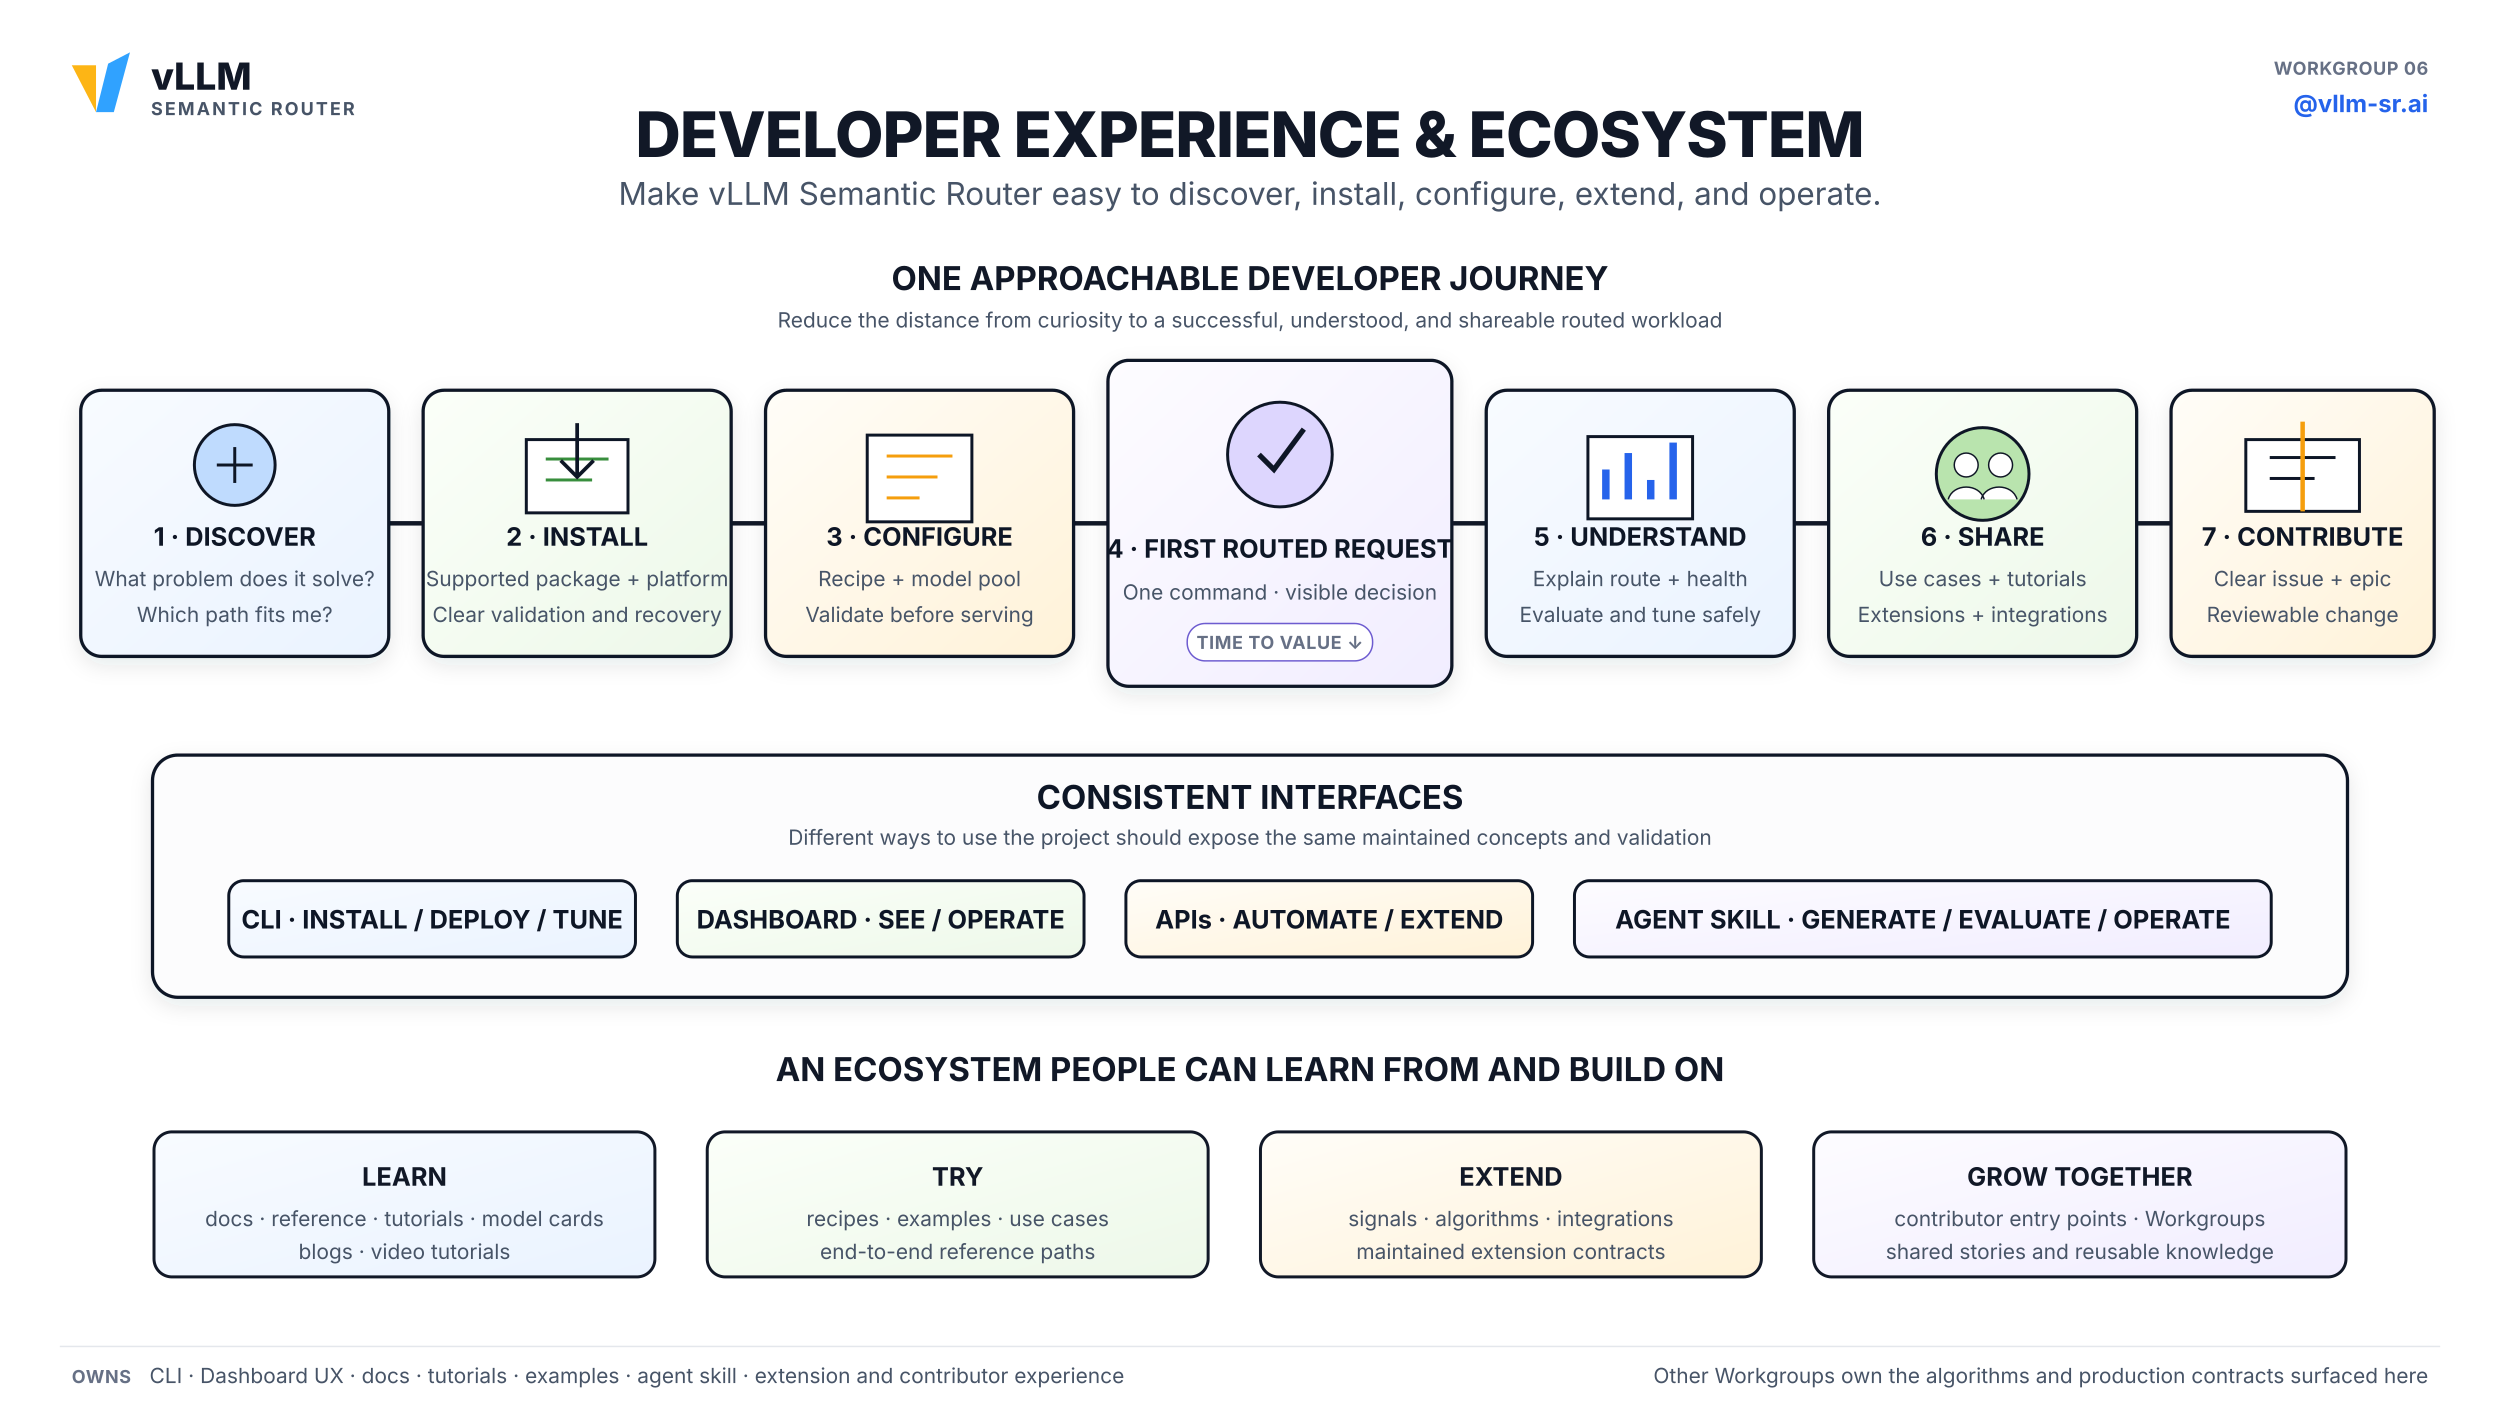
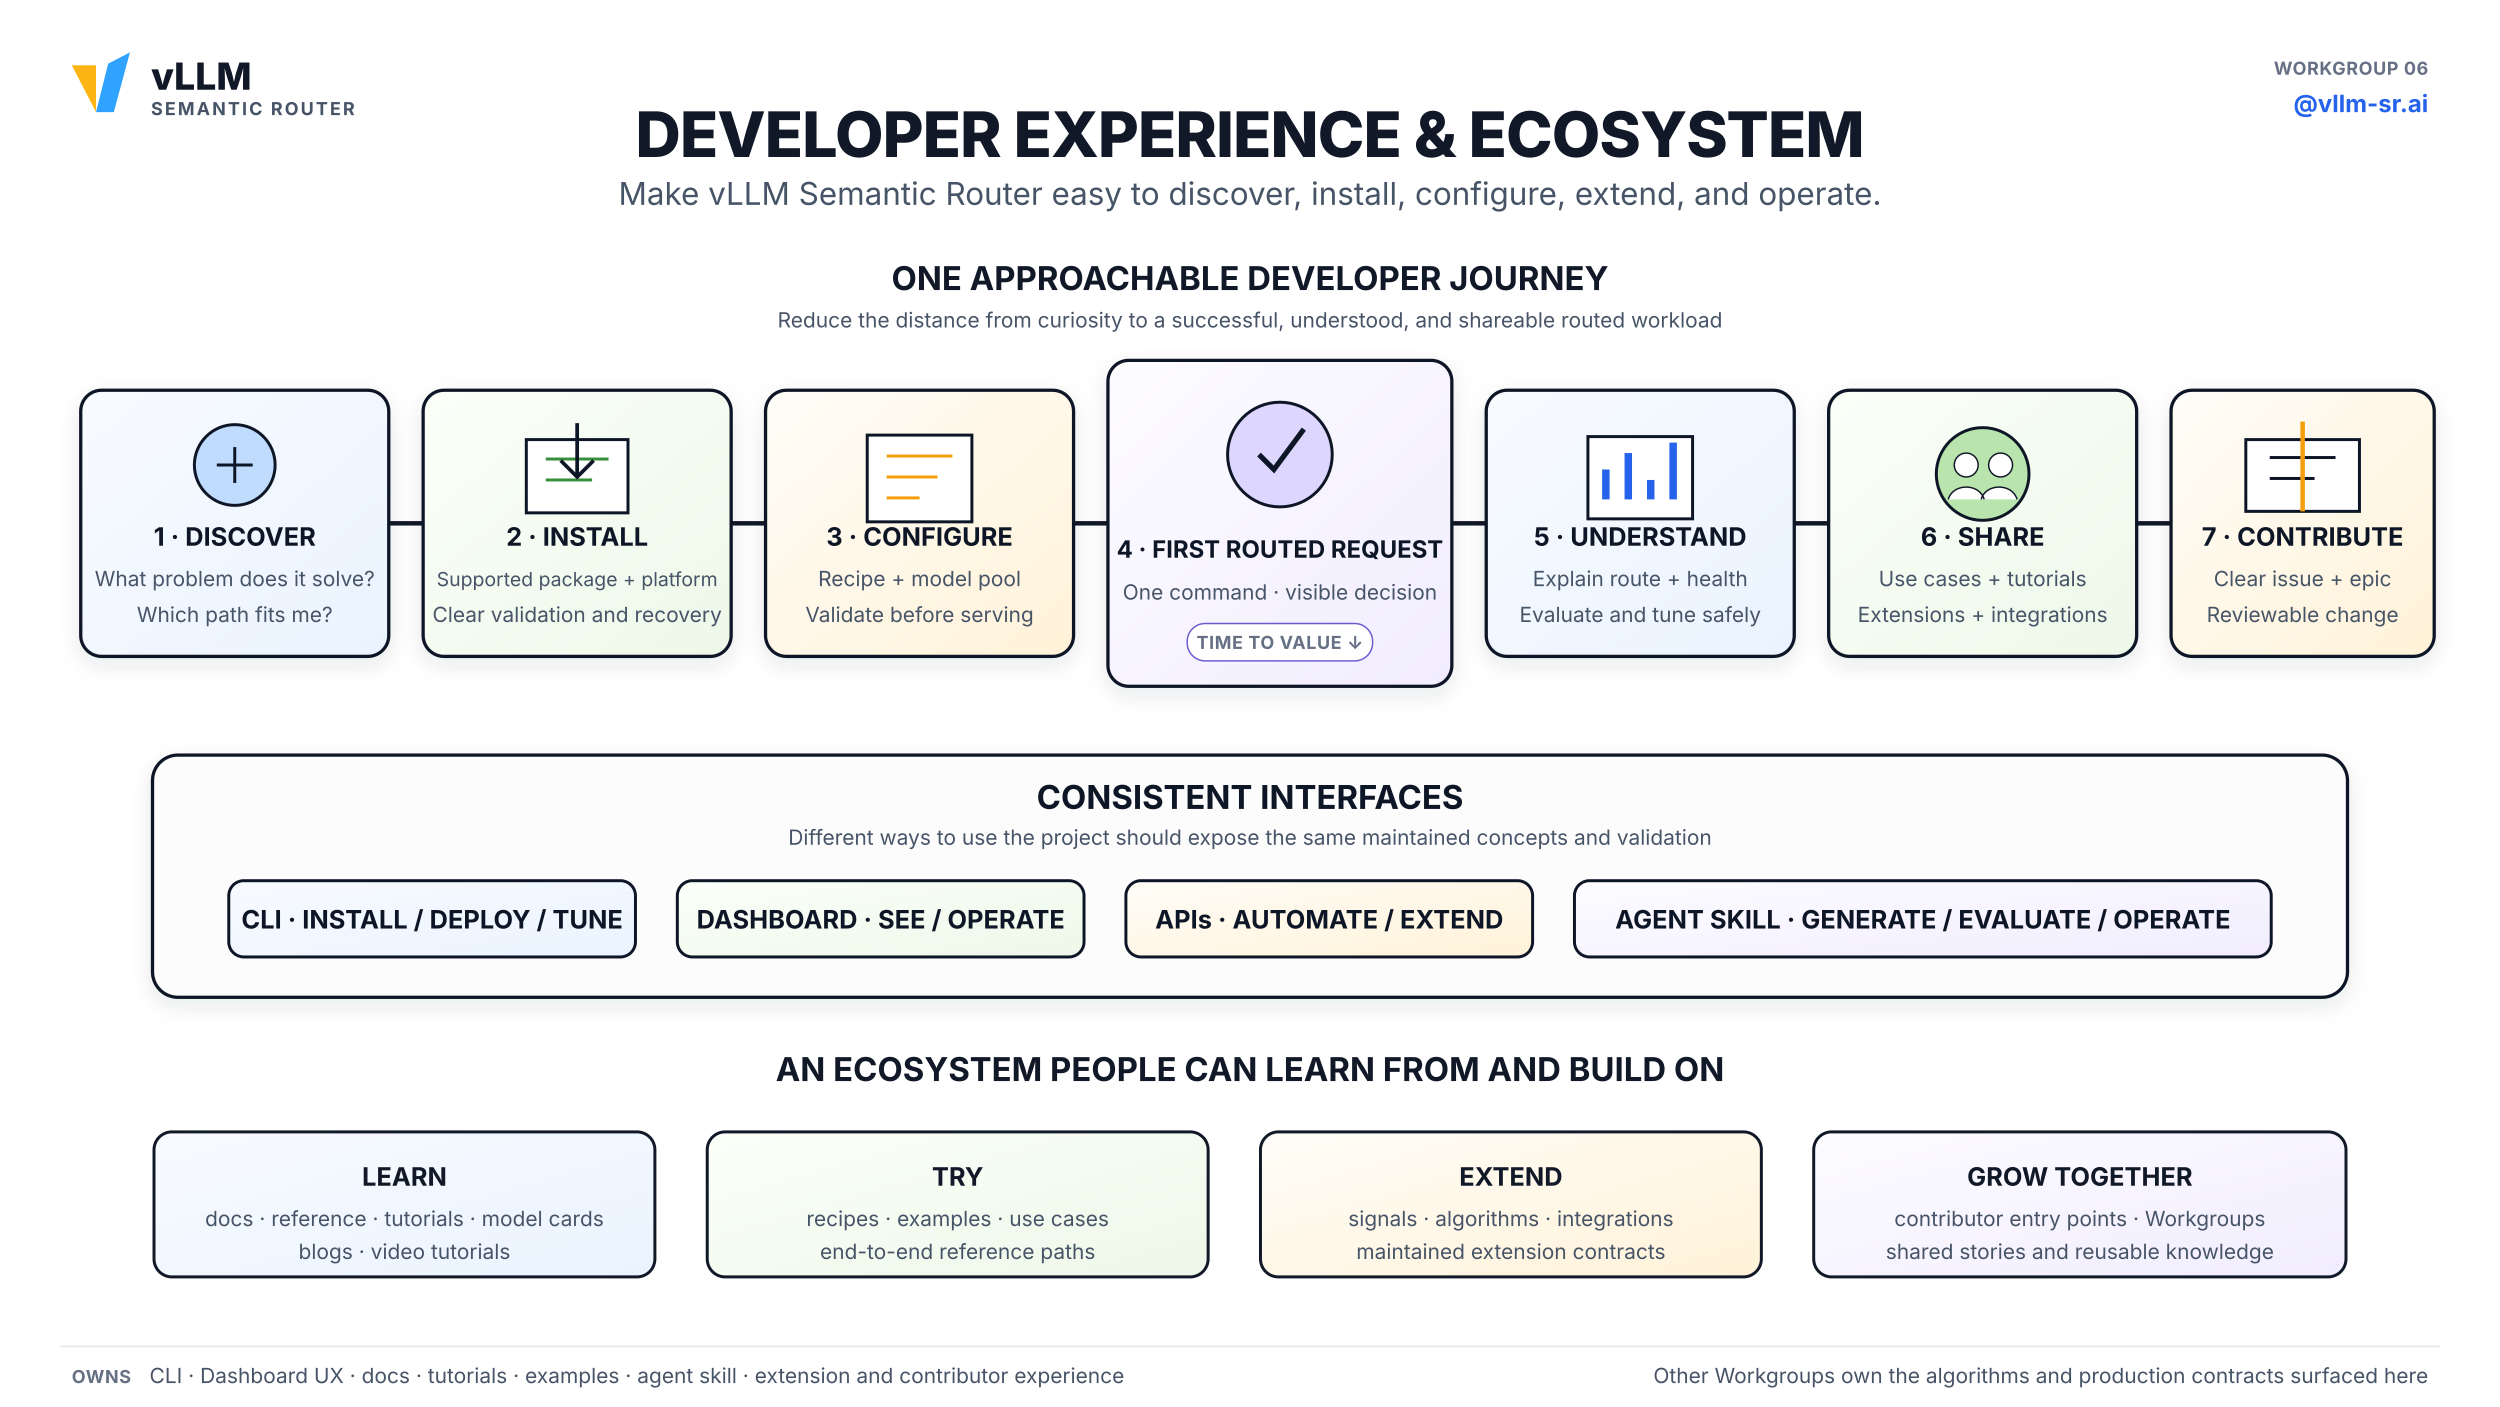
<svg xmlns="http://www.w3.org/2000/svg" width="1672" height="941" viewBox="0 0 1672 941" role="img" aria-labelledby="title desc">
  <defs>
    <linearGradient id="blue" x1="0" y1="0" x2="1" y2="1">
      <stop stop-color="#f8fbff" />
      <stop offset="1" stop-color="#eaf3ff" />
    </linearGradient>
    <linearGradient id="green" x1="0" y1="0" x2="1" y2="1">
      <stop stop-color="#fbfff9" />
      <stop offset="1" stop-color="#edf8e9" />
    </linearGradient>
    <linearGradient id="amber" x1="0" y1="0" x2="1" y2="1">
      <stop stop-color="#fffdf8" />
      <stop offset="1" stop-color="#fff2d8" />
    </linearGradient>
    <linearGradient id="violet" x1="0" y1="0" x2="1" y2="1">
      <stop stop-color="#fdfcff" />
      <stop offset="1" stop-color="#f1edff" />
    </linearGradient>
    <filter id="shadow" x="-20%" y="-20%" width="140%" height="140%">
      <feDropShadow dx="0" dy="5" stdDeviation="7" flood-color="#1d2939" flood-opacity=".10" />
    </filter>
    <marker id="arrow" viewBox="0 0 10 10" refX="9" refY="5" markerWidth="8" markerHeight="8" orient="auto">
      <path d="M0 0l10 5-10 5z" fill="#111827" />
    </marker>
    <style>.s{font-family:Inter,ui-sans-serif,-apple-system,BlinkMacSystemFont,"Segoe UI",Arial,sans-serif}.t{font-size:42px;font-weight:760;fill:#111827;letter-spacing:-.6px}.sub{font-size:21px;fill:#475467}.pt{font-size:22px;font-weight:750;fill:#111827}.st{font-size:17px;font-weight:750;fill:#111827}.b{font-size:16px;fill:#344054}.sm{font-size:14px;fill:#475467}.tiny{font-size:12px;font-weight:650;fill:#667085;letter-spacing:.4px}.card{stroke:#111827;stroke-width:2.2}.line{fill:none;stroke:#111827;stroke-width:2.5;marker-end:url(#arrow)}</style>
  </defs>
  <rect width="1672" height="941" fill="#fff" />
  <g class="s" transform="translate(48 35)">
    <path d="M0 8.65h16.22V40L0 8.65z" fill="#FDB515" />
    <path d="M24.33 7.57L38.93 0 28.12 40H16.22l8.11-32.43z" fill="#30A2FF" />
    <text x="53" y="25" font-size="25" font-weight="780" fill="#111827">vLLM</text>
    <text x="53" y="42" font-size="12" font-weight="720" letter-spacing="1.4" fill="#475467">SEMANTIC ROUTER</text>
  </g>
  <g class="s" text-anchor="end">
    <text x="1624" y="50" class="tiny">WORKGROUP 06</text>
    <text x="1624" y="75" font-size="16" font-weight="650" fill="#2563eb">@vllm-sr.ai</text>
  </g>
  <g class="s" text-anchor="middle">
    <text x="836" y="105" class="t">DEVELOPER EXPERIENCE &amp; ECOSYSTEM</text>
    <text x="836" y="137" class="sub">Make vLLM Semantic Router easy to discover, install, configure, extend, and operate.</text>
  </g>
  <g class="s">
    <text x="836" y="194" text-anchor="middle" class="pt">ONE APPROACHABLE DEVELOPER JOURNEY</text>
    <text x="836" y="219" text-anchor="middle" class="sm">Reduce the distance from curiosity to a successful, understood, and shareable routed workload</text>
    <line x1="143" y1="350" x2="1528" y2="350" stroke="#111827" stroke-width="3" marker-end="url(#arrow)" />
    <g filter="url(#shadow)">
      <rect x="54" y="261" width="206" height="178" rx="14" fill="url(#blue)" class="card" />
      <circle cx="157" cy="311" r="27" fill="#bfdbfe" stroke="#111827" stroke-width="2" />
      <path d="M145 311h24M157 299v24" stroke="#111827" stroke-width="2" />
      <text x="157" y="365" text-anchor="middle" class="st">1 · DISCOVER</text>
      <text x="157" y="392" text-anchor="middle" class="sm">What problem does it solve?</text>
      <text x="157" y="416" text-anchor="middle" class="sm">Which path fits me?</text>
    </g>
    <g filter="url(#shadow)">
      <rect x="283" y="261" width="206" height="178" rx="14" fill="url(#green)" class="card" />
      <path d="M352 294h68v49h-68z" fill="#fff" stroke="#111827" stroke-width="2" />
      <path d="M365 307h42M365 321h31" stroke="#388e3c" stroke-width="2" />
      <path d="M386 283v36M375 308l11 11 11-11" fill="none" stroke="#111827" stroke-width="2.5" />
      <text x="386" y="365" text-anchor="middle" class="st">2 · INSTALL</text>
-       <text x="386" y="392" text-anchor="middle" class="sm">Supported package + platform</text>
+       <text x="386" y="392" text-anchor="middle" font-size="13" fill="#475467">Supported package + platform</text>
      <text x="386" y="416" text-anchor="middle" class="sm">Clear validation and recovery</text>
    </g>
    <g filter="url(#shadow)">
      <rect x="512" y="261" width="206" height="178" rx="14" fill="url(#amber)" class="card" />
      <path d="M580 291h70v58h-70z" fill="#fff" stroke="#111827" stroke-width="2" />
      <path d="M593 305h44M593 319h34M593 333h22" stroke="#f59e0b" stroke-width="2" />
      <text x="615" y="365" text-anchor="middle" class="st">3 · CONFIGURE</text>
      <text x="615" y="392" text-anchor="middle" class="sm">Recipe + model pool</text>
      <text x="615" y="416" text-anchor="middle" class="sm">Validate before serving</text>
    </g>
    <g filter="url(#shadow)">
      <rect x="741" y="241" width="230" height="218" rx="14" fill="url(#violet)" class="card" />
      <circle cx="856" cy="304" r="35" fill="#ddd6fe" stroke="#111827" stroke-width="2" />
      <path d="M842 304l10 10 20-27" fill="none" stroke="#111827" stroke-width="3.5" />
-       <text x="856" y="373" text-anchor="middle" class="st">4 · FIRST ROUTED REQUEST</text>
+       <text x="856" y="373" text-anchor="middle" font-size="16" font-weight="750" fill="#111827">4 · FIRST ROUTED REQUEST</text>
      <text x="856" y="401" text-anchor="middle" class="sm">One command · visible decision</text>
      <rect x="794" y="417" width="124" height="25" rx="12" fill="#fff" stroke="#6d5bd0" />
      <text x="856" y="434" text-anchor="middle" class="tiny">TIME TO VALUE ↓</text>
    </g>
    <g filter="url(#shadow)">
      <rect x="994" y="261" width="206" height="178" rx="14" fill="url(#blue)" class="card" />
      <path d="M1062 292h70v55h-70z" fill="#fff" stroke="#111827" stroke-width="2" />
      <path d="M1074 334v-20M1089 334v-31M1104 334v-13M1119 334v-38" stroke="#2563eb" stroke-width="5" />
      <text x="1097" y="365" text-anchor="middle" class="st">5 · UNDERSTAND</text>
      <text x="1097" y="392" text-anchor="middle" class="sm">Explain route + health</text>
      <text x="1097" y="416" text-anchor="middle" class="sm">Evaluate and tune safely</text>
    </g>
    <g filter="url(#shadow)">
      <rect x="1223" y="261" width="206" height="178" rx="14" fill="url(#green)" class="card" />
      <circle cx="1326" cy="317" r="31" fill="#b9e4ae" stroke="#111827" stroke-width="2" />
      <circle cx="1315" cy="311" r="8" fill="#fff" stroke="#111827" />
      <circle cx="1338" cy="311" r="8" fill="#fff" stroke="#111827" />
      <path d="M1303 334c3-11 21-11 24 0M1325 334c3-11 21-11 24 0" fill="#fff" stroke="#111827" />
      <text x="1326" y="365" text-anchor="middle" class="st">6 · SHARE</text>
      <text x="1326" y="392" text-anchor="middle" class="sm">Use cases + tutorials</text>
      <text x="1326" y="416" text-anchor="middle" class="sm">Extensions + integrations</text>
    </g>
    <g filter="url(#shadow)">
      <rect x="1452" y="261" width="176" height="178" rx="14" fill="url(#amber)" class="card" />
      <path d="M1502 294h76v48h-76z" fill="#fff" stroke="#111827" stroke-width="2" />
      <path d="M1518 306h44M1518 320h30" stroke="#111827" stroke-width="2" />
      <path d="M1540 282v60" stroke="#f59e0b" stroke-width="3" />
      <text x="1540" y="365" text-anchor="middle" class="st">7 · CONTRIBUTE</text>
      <text x="1540" y="392" text-anchor="middle" class="sm">Clear issue + epic</text>
      <text x="1540" y="416" text-anchor="middle" class="sm">Reviewable change</text>
    </g>
  </g>
  <g class="s" filter="url(#shadow)">
    <rect x="102" y="505" width="1468" height="162" rx="17" fill="#fcfcfd" class="card" />
    <text x="836" y="541" text-anchor="middle" class="pt">CONSISTENT INTERFACES</text>
    <text x="836" y="565" text-anchor="middle" class="sm">Different ways to use the project should expose the same maintained concepts and validation</text>
    <rect x="153" y="589" width="272" height="51" rx="10" fill="url(#blue)" stroke="#111827" stroke-width="2" />
    <text x="289" y="621" text-anchor="middle" class="st">CLI · INSTALL / DEPLOY / TUNE</text>
    <rect x="453" y="589" width="272" height="51" rx="10" fill="url(#green)" stroke="#111827" stroke-width="2" />
    <text x="589" y="621" text-anchor="middle" class="st">DASHBOARD · SEE / OPERATE</text>
    <rect x="753" y="589" width="272" height="51" rx="10" fill="url(#amber)" stroke="#111827" stroke-width="2" />
    <text x="889" y="621" text-anchor="middle" class="st">APIs · AUTOMATE / EXTEND</text>
    <rect x="1053" y="589" width="466" height="51" rx="10" fill="url(#violet)" stroke="#111827" stroke-width="2" />
    <text x="1286" y="621" text-anchor="middle" class="st">AGENT SKILL · GENERATE / EVALUATE / OPERATE</text>
  </g>
  <g class="s">
    <text x="836" y="723" text-anchor="middle" class="pt">AN ECOSYSTEM PEOPLE CAN LEARN FROM AND BUILD ON</text>
    <rect x="103" y="757" width="335" height="97" rx="12" fill="url(#blue)" stroke="#111827" stroke-width="2" />
    <text x="270.5" y="793" text-anchor="middle" class="st">LEARN</text>
    <text x="270.5" y="820" text-anchor="middle" class="sm">docs · reference · tutorials · model cards</text>
    <text x="270.5" y="842" text-anchor="middle" class="sm">blogs · video tutorials</text>
    <rect x="473" y="757" width="335" height="97" rx="12" fill="url(#green)" stroke="#111827" stroke-width="2" />
    <text x="640.5" y="793" text-anchor="middle" class="st">TRY</text>
    <text x="640.5" y="820" text-anchor="middle" class="sm">recipes · examples · use cases</text>
    <text x="640.5" y="842" text-anchor="middle" class="sm">end-to-end reference paths</text>
    <rect x="843" y="757" width="335" height="97" rx="12" fill="url(#amber)" stroke="#111827" stroke-width="2" />
    <text x="1010.5" y="793" text-anchor="middle" class="st">EXTEND</text>
    <text x="1010.5" y="820" text-anchor="middle" class="sm">signals · algorithms · integrations</text>
    <text x="1010.5" y="842" text-anchor="middle" class="sm">maintained extension contracts</text>
    <rect x="1213" y="757" width="356" height="97" rx="12" fill="url(#violet)" stroke="#111827" stroke-width="2" />
    <text x="1391" y="793" text-anchor="middle" class="st">GROW TOGETHER</text>
    <text x="1391" y="820" text-anchor="middle" class="sm">contributor entry points · Workgroups</text>
    <text x="1391" y="842" text-anchor="middle" class="sm">shared stories and reusable knowledge</text>
  </g>
  <g class="s">
    <rect x="40" y="900" width="1592" height="1" fill="#e4e7ec" />
    <text x="48" y="925" class="tiny">OWNS</text>
    <text x="100" y="925" class="sm">CLI · Dashboard UX · docs · tutorials · examples · agent skill · extension and contributor experience</text>
    <text x="1624" y="925" text-anchor="end" class="sm">Other Workgroups own the algorithms and production contracts surfaced here</text>
  </g>
</svg>
